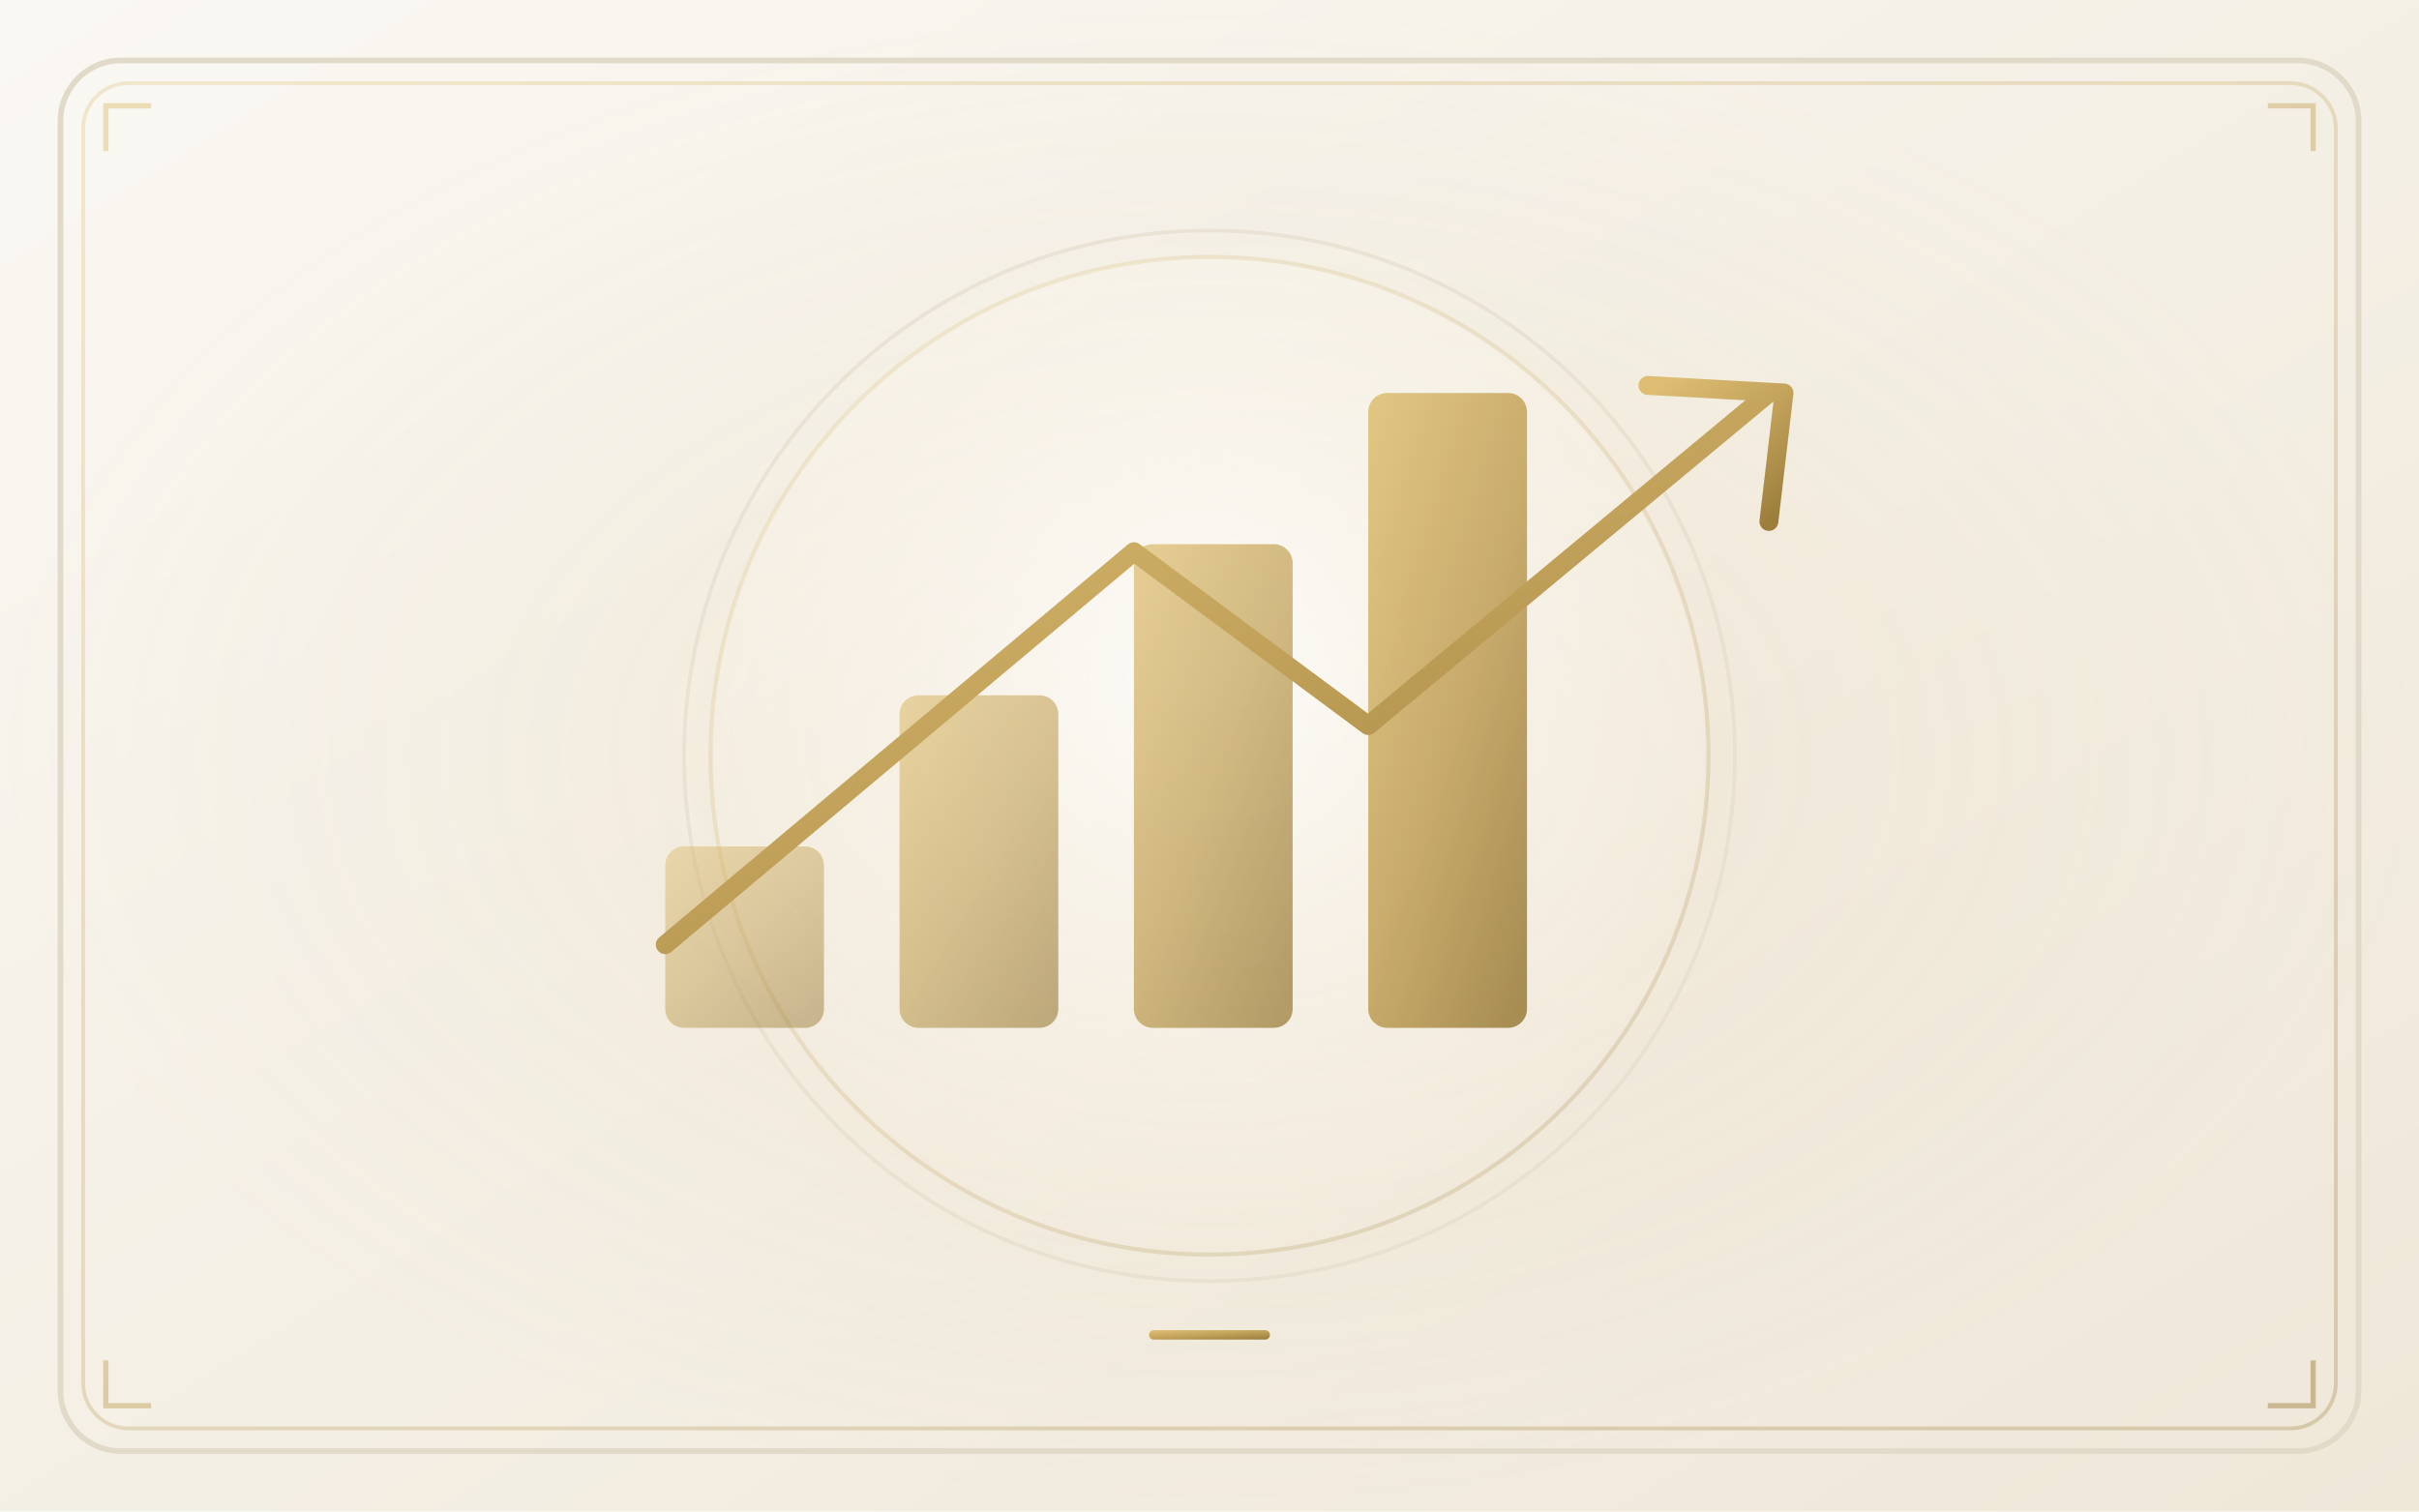
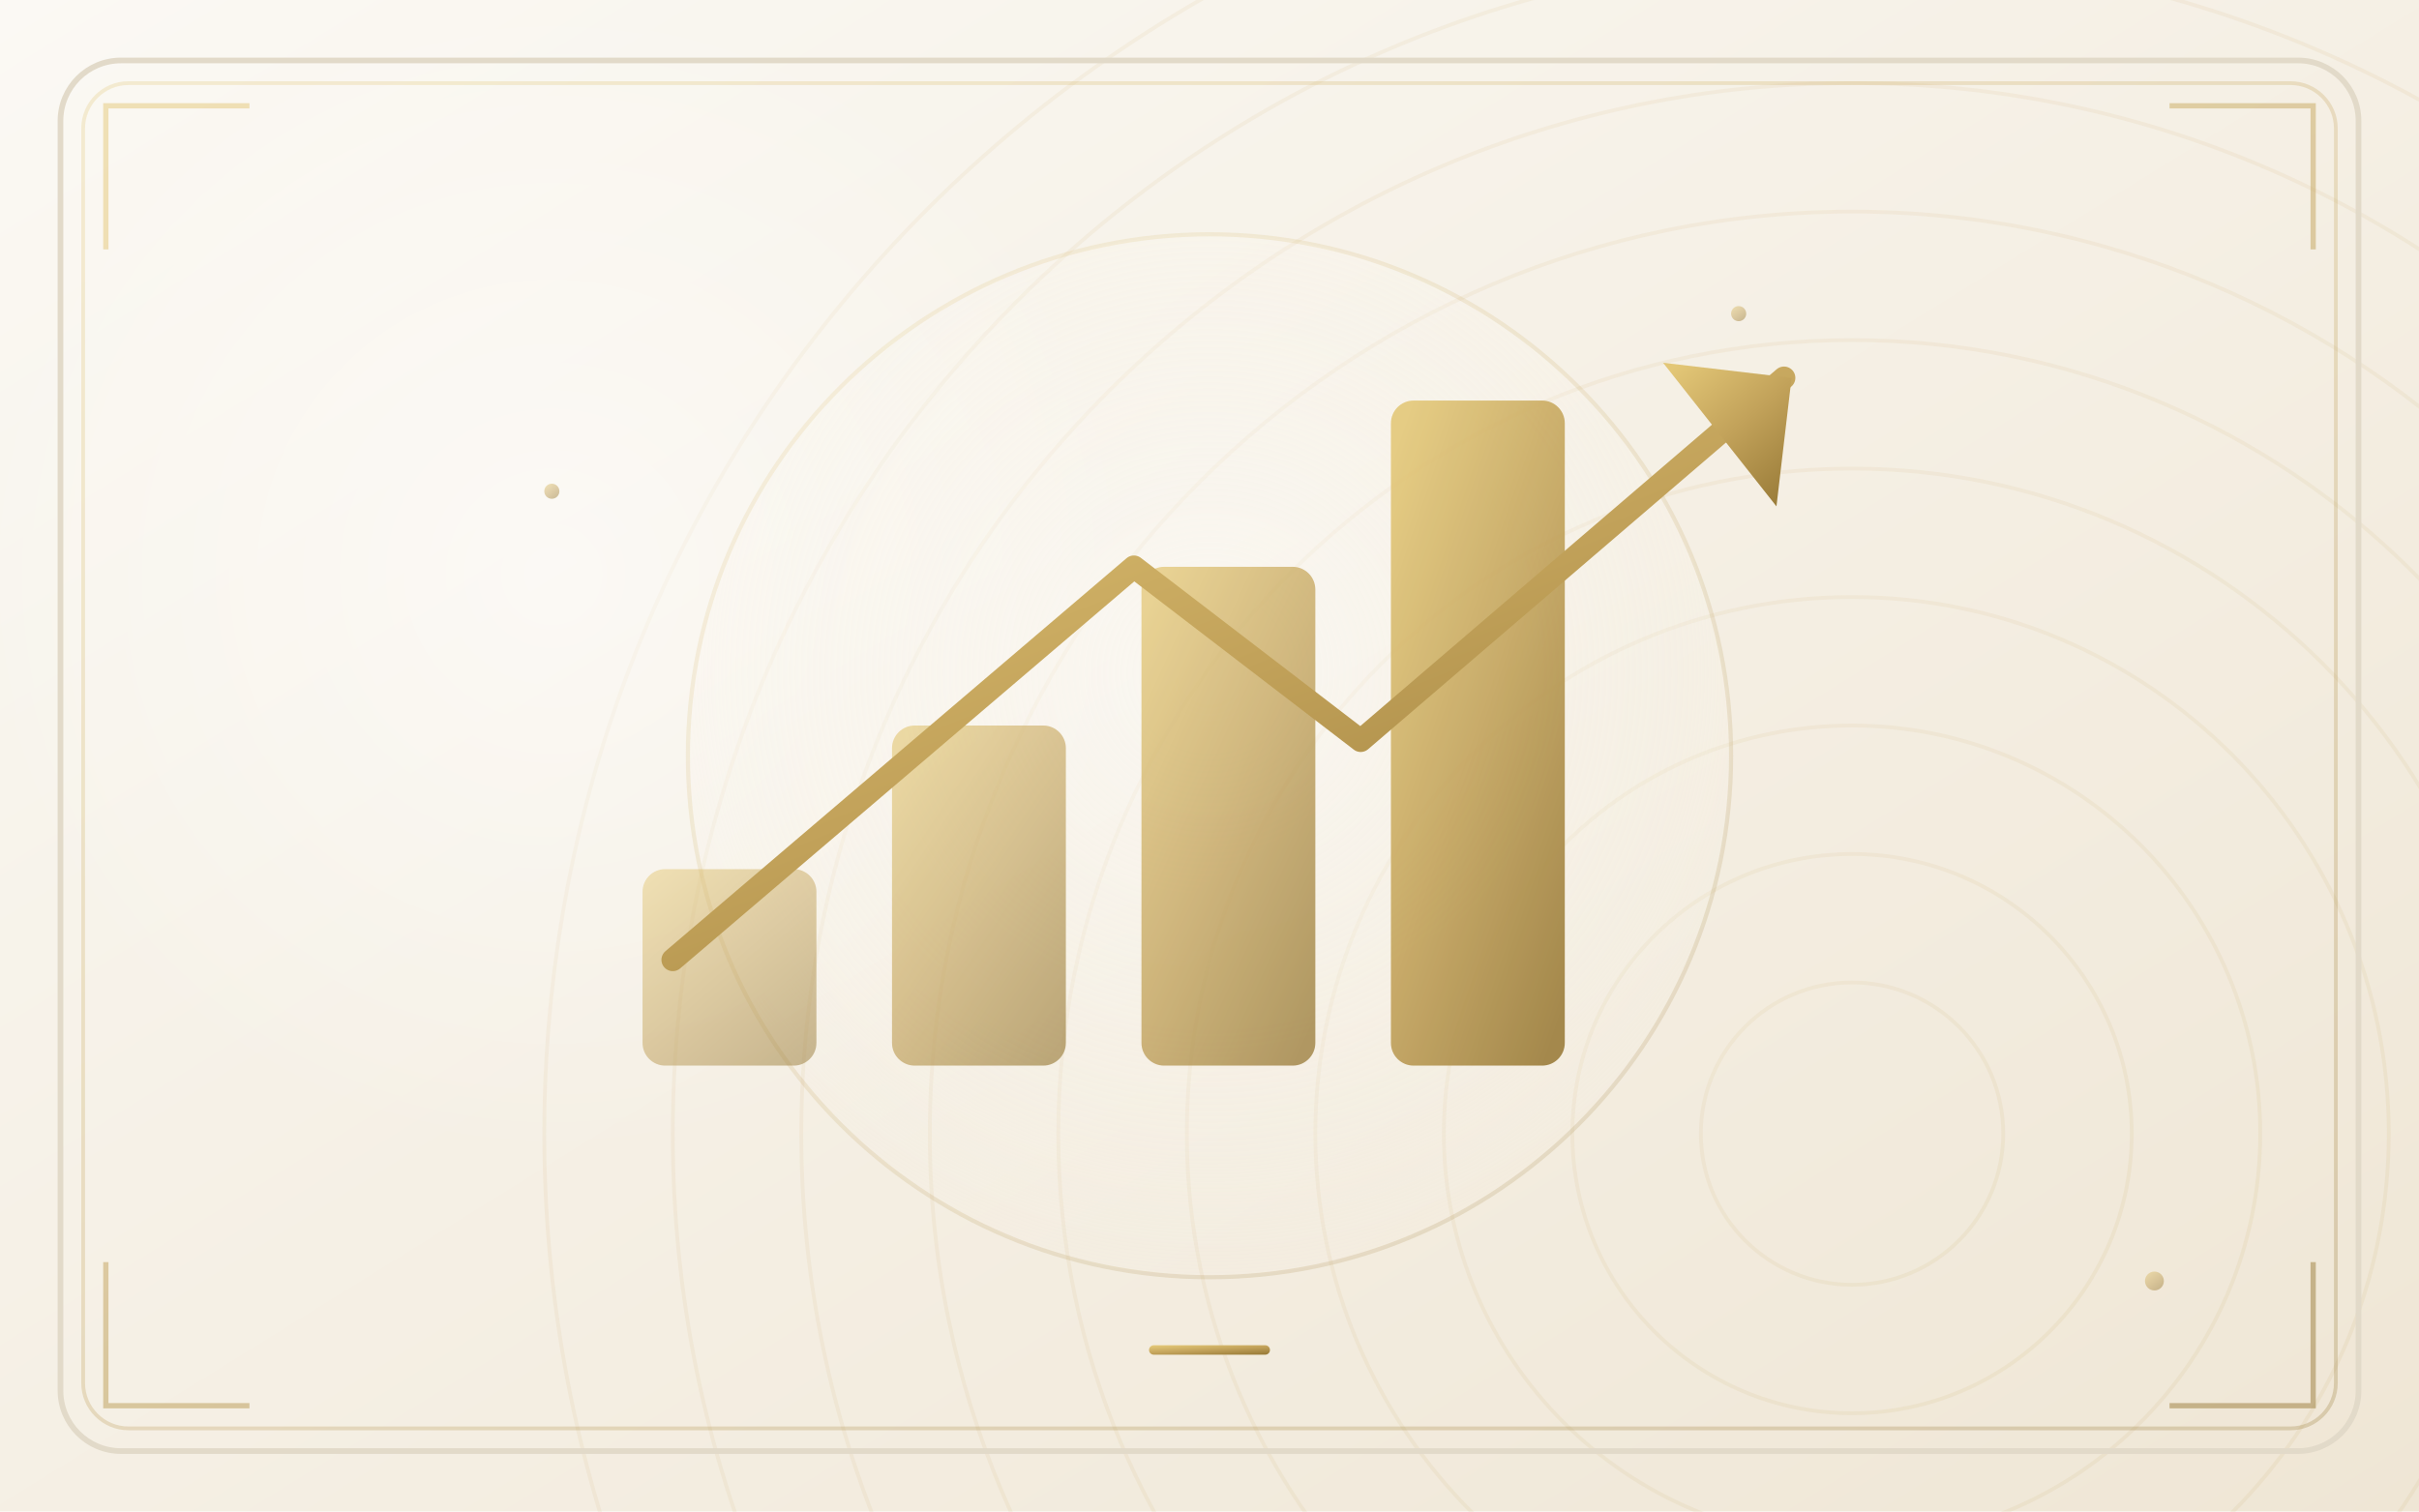
<svg xmlns="http://www.w3.org/2000/svg" viewBox="0 0 640 400" width="640" height="400">
  <defs>
    <linearGradient id="bgg" x1="0" y1="0" x2="1" y2="1">
-       <stop offset="0" stop-color="#faf8f3" />
-       <stop offset="1" stop-color="#efe7d8" />
+       <stop offset="0" stop-color="#fbf9f4" />
+       <stop offset="1" stop-color="#efe6d5" />
    </linearGradient>
-     <linearGradient id="gg" x1="0.1" y1="0" x2="0.9" y2="1">
-       <stop offset="0" stop-color="#dcbd72" />
+     <linearGradient id="gg" x1="0.12" y1="0" x2="0.88" y2="1">
+       <stop offset="0" stop-color="#e3c777" />
      <stop offset="0.5" stop-color="#c2a25a" />
-       <stop offset="1" stop-color="#9c7e3c" />
+       <stop offset="1" stop-color="#9a7c39" />
    </linearGradient>
-     <radialGradient id="glow" cx="0.5" cy="0.5" r="0.5">
-       <stop offset="0" stop-color="#caa968" stop-opacity="0.12" />
-       <stop offset="1" stop-color="#caa968" stop-opacity="0" />
+     <linearGradient id="tg" x1="0" y1="0" x2="1" y2="1">
+       <stop offset="0" stop-color="#c9a45f" />
+       <stop offset="1" stop-color="#b9933f" />
+     </linearGradient>
+     <radialGradient id="duo" cx="0.5" cy="0.5" r="0.5">
+       <stop offset="0" stop-color="#ffffff" stop-opacity="0.5" />
+       <stop offset="1" stop-color="#ffffff" stop-opacity="0" />
    </radialGradient>
-     <radialGradient id="med" cx="0.5" cy="0.42" r="0.6">
-       <stop offset="0" stop-color="#ffffff" stop-opacity="0.85" />
-       <stop offset="0.7" stop-color="#fbf7ee" stop-opacity="0.35" />
+     <radialGradient id="med" cx="0.5" cy="0.42" r="0.62">
+       <stop offset="0" stop-color="#ffffff" stop-opacity="0.5" />
+       <stop offset="0.75" stop-color="#fbf7ee" stop-opacity="0.18" />
      <stop offset="1" stop-color="#fbf7ee" stop-opacity="0" />
    </radialGradient>
  </defs>
  <rect width="640" height="400" fill="url(#bgg)" />
-   <rect width="640" height="400" fill="url(#glow)" />
-   <circle cx="320" cy="200" r="132" fill="url(#med)" />
-   <circle cx="320" cy="200" r="132" fill="none" stroke="url(#gg)" stroke-width="1.1" opacity="0.22" />
-   <circle cx="320" cy="200" r="139" fill="none" stroke="#e2dac9" stroke-width="1" opacity="0.6" />
+   <circle cx="490" cy="300" r="40" fill="none" stroke="url(#tg)" stroke-width="1" opacity="0.09" />
+   <circle cx="490" cy="300" r="74" fill="none" stroke="url(#tg)" stroke-width="1" opacity="0.09" />
+   <circle cx="490" cy="300" r="108" fill="none" stroke="url(#tg)" stroke-width="1" opacity="0.09" />
+   <circle cx="490" cy="300" r="142" fill="none" stroke="url(#tg)" stroke-width="1" opacity="0.09" />
+   <circle cx="490" cy="300" r="176" fill="none" stroke="url(#tg)" stroke-width="1" opacity="0.09" />
+   <circle cx="490" cy="300" r="210" fill="none" stroke="url(#tg)" stroke-width="1" opacity="0.09" />
+   <circle cx="490" cy="300" r="244" fill="none" stroke="url(#tg)" stroke-width="1" opacity="0.09" />
+   <circle cx="490" cy="300" r="278" fill="none" stroke="url(#tg)" stroke-width="1" opacity="0.09" />
+   <circle cx="490" cy="300" r="312" fill="none" stroke="url(#tg)" stroke-width="1" opacity="0.09" />
+   <circle cx="490" cy="300" r="346" fill="none" stroke="url(#tg)" stroke-width="1" opacity="0.09" />
+   <circle cx="146" cy="152" r="154" fill="url(#duo)" />
+   <circle cx="320" cy="200" r="138" fill="url(#med)" />
+   <circle cx="320" cy="200" r="138" fill="none" stroke="url(#gg)" stroke-width="1.1" opacity="0.18" />
+   <g>
+     <rect x="170" y="230" width="46" height="52" rx="6" fill="url(#gg)" opacity="0.50" />
+     <rect x="236" y="192" width="46" height="90" rx="6" fill="url(#gg)" opacity="0.63" />
+     <rect x="302" y="150" width="46" height="132" rx="6" fill="url(#gg)" opacity="0.76" />
+     <rect x="368" y="106" width="46" height="176" rx="6" fill="url(#gg)" opacity="0.89" />
+     <path d="M178 254 L300 150 L360 196 L472 100" fill="none" stroke="url(#gg)" stroke-width="6" stroke-linecap="round" stroke-linejoin="round" />
+     <path d="M440 96 l34 4 l-4 34 Z" fill="url(#gg)" />
+   </g>
+   <circle cx="570" cy="339" r="2.5" fill="url(#gg)" opacity="0.5" />
+   <circle cx="460" cy="83" r="2" fill="url(#gg)" opacity="0.5" />
+   <circle cx="146" cy="130" r="2" fill="url(#gg)" opacity="0.5" />
  <rect x="16" y="16" width="608" height="368" fill="none" stroke="#e2dac9" stroke-width="1.5" rx="16" />
-   <rect x="22" y="22" width="596" height="356" fill="none" stroke="url(#gg)" stroke-width="1" rx="12" opacity="0.3" />
-   <path d="M28 40 V28 H40 M600 28 H612 V40 M612 360 V372 H600 M40 372 H28 V360" fill="none" stroke="url(#gg)" stroke-width="1.4" opacity="0.45" />
-   <g>
-     <rect x="176" y="224" width="42" height="48" rx="5" fill="url(#gg)" opacity="0.5" />
-     <rect x="238" y="184" width="42" height="88" rx="5" fill="url(#gg)" opacity="0.62" />
-     <rect x="300" y="144" width="42" height="128" rx="5" fill="url(#gg)" opacity="0.74" />
-     <rect x="362" y="104" width="42" height="168" rx="5" fill="url(#gg)" opacity="0.86" />
-     <path d="M176 250 L300 146 L362 192 L468 104" stroke="url(#gg)" fill="none" stroke-width="5" stroke-linecap="round" stroke-linejoin="round" />
-     <path d="M436 102 l36 2 l-4 34" stroke="url(#gg)" fill="none" stroke-width="5" stroke-linecap="round" stroke-linejoin="round" />
-   </g>
-   <rect x="304" y="352" width="32" height="2.5" rx="1.25" fill="url(#gg)" />
+   <rect x="22" y="22" width="596" height="356" fill="none" stroke="url(#gg)" stroke-width="1" rx="12" opacity="0.28" />
+   <path d="M28 66 V28 H66 M574 28 H612 V66 M612 334 V372 H574 M66 372 H28 V334" fill="none" stroke="url(#gg)" stroke-width="1.4" opacity="0.5" />
+   <rect x="304" y="356" width="32" height="2.5" rx="1.25" fill="url(#gg)" />
</svg>
